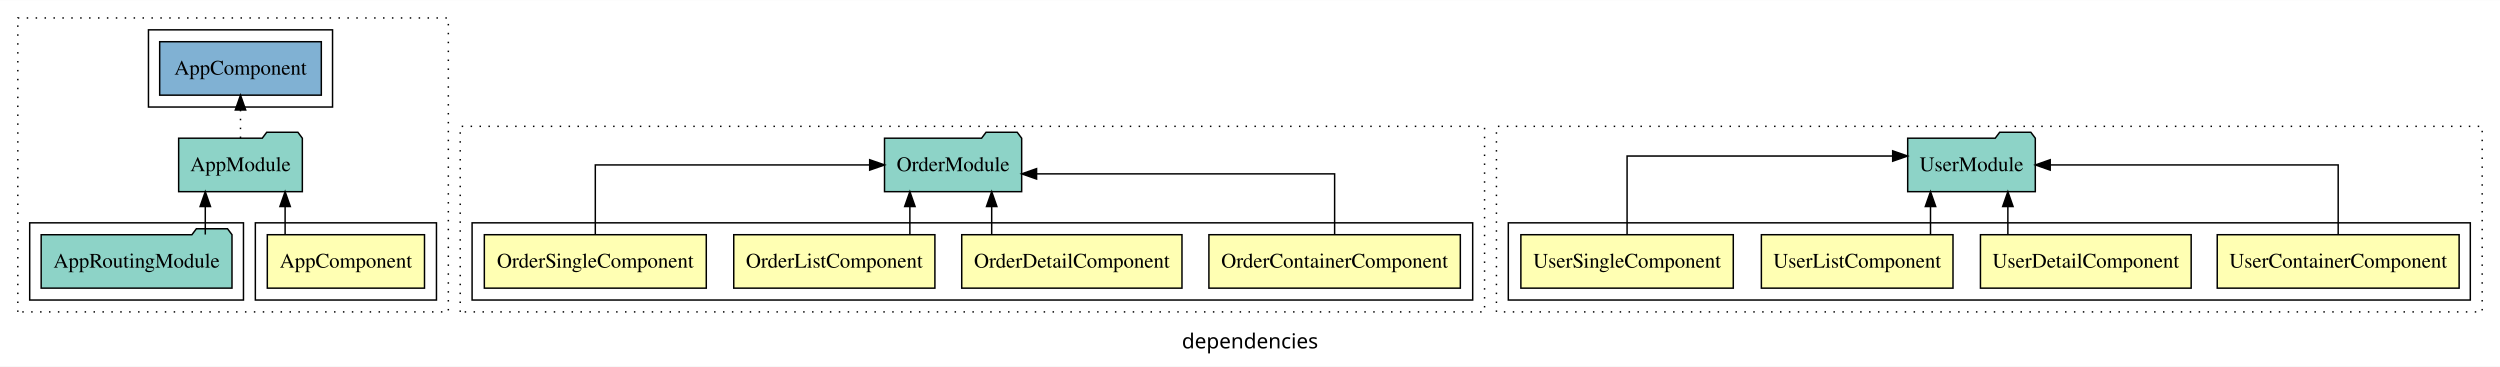
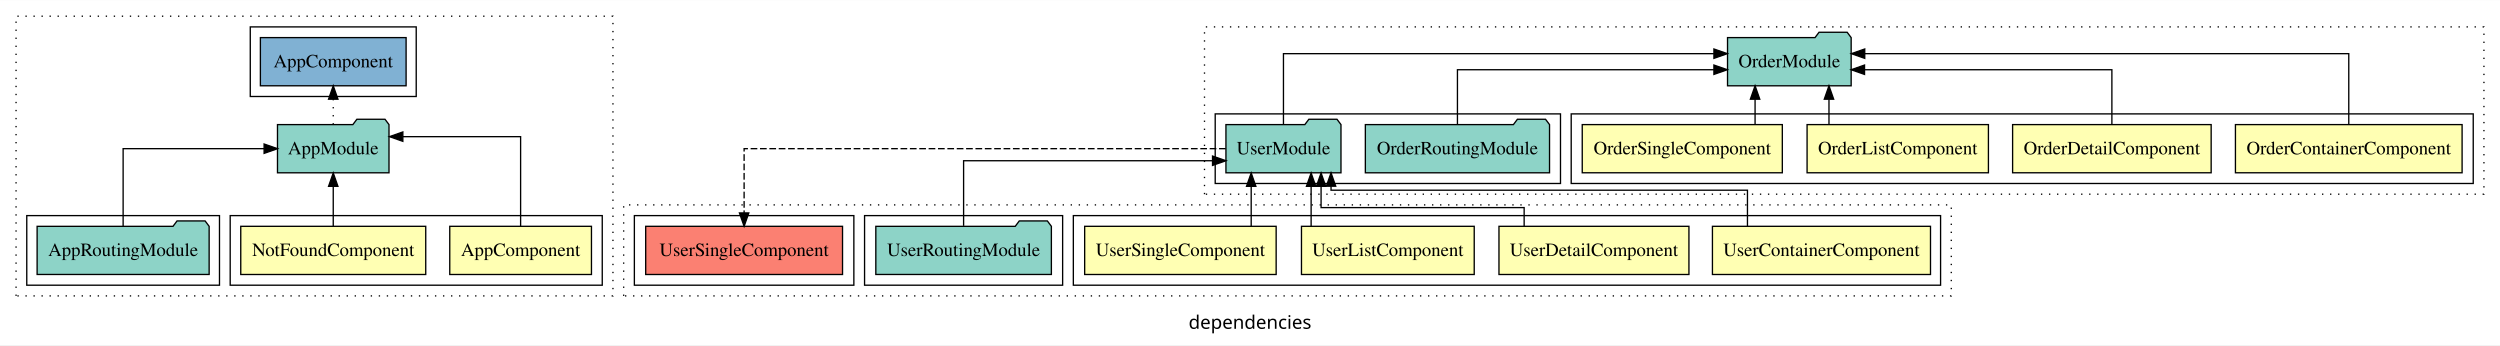
- <svg xmlns="http://www.w3.org/2000/svg" width="1684pt" height="247pt" viewBox="0.00 0.00 1684.00 246.80">
-   <g id="graph0" class="graph" transform="scale(1 1) rotate(0) translate(4 242.8)">
-     <polygon fill="white" stroke="transparent" points="-4,4 -4,-242.8 1680,-242.8 1680,4 -4,4" />
-     <text text-anchor="middle" x="838" y="-8.2" font-family="sans-serif" font-size="14.00">dependencies</text>
+ <svg xmlns="http://www.w3.org/2000/svg" width="1868pt" height="258pt" viewBox="0.00 0.00 1868.00 257.80">
+   <g id="graph0" class="graph" transform="scale(1 1) rotate(0) translate(4 253.8)">
+     <polygon fill="white" stroke="transparent" points="-4,4 -4,-253.8 1864,-253.8 1864,4 -4,4" />
+     <text text-anchor="middle" x="930" y="-8.2" font-family="sans-serif" font-size="14.00">dependencies</text>
    <g id="clust1" class="cluster">
-       <polygon fill="none" stroke="black" stroke-dasharray="1,5" points="8,-32.8 8,-230.8 298,-230.8 298,-32.8 8,-32.8" />
+       <polygon fill="none" stroke="black" stroke-dasharray="1,5" points="8,-32.8 8,-241.8 454,-241.8 454,-32.8 8,-32.8" />
    </g>
    <g id="clust2" class="cluster">
-       <polygon fill="none" stroke="black" points="168,-40.8 168,-92.8 290,-92.8 290,-40.8 168,-40.8" />
+       <polygon fill="none" stroke="black" points="168,-40.8 168,-92.8 446,-92.8 446,-40.8 168,-40.8" />
    </g>
-     <g id="clust4" class="cluster">
+     <g id="clust5" class="cluster">
      <polygon fill="none" stroke="black" points="16,-40.8 16,-92.8 160,-92.8 160,-40.8 16,-40.8" />
    </g>
-     <g id="clust6" class="cluster">
-       <polygon fill="none" stroke="black" points="96,-170.8 96,-222.8 220,-222.8 220,-170.8 96,-170.8" />
-     </g>
-     <g id="clust14" class="cluster">
-       <polygon fill="none" stroke="black" stroke-dasharray="1,5" points="306,-32.8 306,-157.8 996,-157.8 996,-32.8 306,-32.8" />
+     <g id="clust7" class="cluster">
+       <polygon fill="none" stroke="black" points="183,-181.8 183,-233.8 307,-233.8 307,-181.8 183,-181.8" />
    </g>
    <g id="clust15" class="cluster">
-       <polygon fill="none" stroke="black" points="314,-40.8 314,-92.8 988,-92.8 988,-40.8 314,-40.8" />
+       <polygon fill="none" stroke="black" stroke-dasharray="1,5" points="896,-108.8 896,-233.8 1852,-233.8 1852,-108.8 896,-108.8" />
    </g>
-     <g id="clust24" class="cluster">
-       <polygon fill="none" stroke="black" stroke-dasharray="1,5" points="1004,-32.8 1004,-157.8 1668,-157.8 1668,-32.8 1004,-32.8" />
+     <g id="clust16" class="cluster">
+       <polygon fill="none" stroke="black" points="1170,-116.8 1170,-168.8 1844,-168.8 1844,-116.8 1170,-116.8" />
    </g>
-     <g id="clust25" class="cluster">
-       <polygon fill="none" stroke="black" points="1012,-40.8 1012,-92.8 1660,-92.8 1660,-40.8 1012,-40.8" />
+     <g id="clust21" class="cluster">
+       <polygon fill="none" stroke="black" points="904,-116.8 904,-168.8 1162,-168.8 1162,-116.8 904,-116.8" />
+     </g>
+     <g id="clust31" class="cluster">
+       <polygon fill="none" stroke="black" stroke-dasharray="1,5" points="462,-32.8 462,-100.8 1454,-100.8 1454,-32.8 462,-32.8" />
+     </g>
+     <g id="clust32" class="cluster">
+       <polygon fill="none" stroke="black" points="798,-40.8 798,-92.8 1446,-92.8 1446,-40.8 798,-40.8" />
+     </g>
+     <g id="clust37" class="cluster">
+       <polygon fill="none" stroke="black" points="642,-40.8 642,-92.8 790,-92.8 790,-40.8 642,-40.8" />
+     </g>
+     <g id="clust38" class="cluster">
+       <polygon fill="none" stroke="black" points="470,-40.8 470,-92.8 634,-92.8 634,-40.8 470,-40.8" />
    </g>
    <g id="node1" class="node">
-       <polygon fill="#ffffb3" stroke="black" points="281.94,-84.8 176.06,-84.8 176.06,-48.8 281.94,-48.8 281.94,-84.8" />
-       <text text-anchor="middle" x="229" y="-62.6" font-family="Times,serif" font-size="14.00">AppComponent</text>
+       <polygon fill="#ffffb3" stroke="black" points="437.94,-84.8 332.06,-84.8 332.06,-48.8 437.94,-48.8 437.94,-84.8" />
+       <text text-anchor="middle" x="385" y="-62.6" font-family="Times,serif" font-size="14.00">AppComponent</text>
+     </g>
+     <g id="node3" class="node">
+       <polygon fill="#8dd3c7" stroke="black" points="286.66,-160.8 283.66,-164.8 262.66,-164.8 259.66,-160.8 203.34,-160.8 203.34,-124.8 286.66,-124.8 286.66,-160.8" />
+       <text text-anchor="middle" x="245" y="-138.6" font-family="Times,serif" font-size="14.00">AppModule</text>
+     </g>
+     <g id="edge1" class="edge">
+       <path fill="none" stroke="black" d="M385,-84.83C385,-109.78 385,-151.8 385,-151.8 385,-151.8 297,-151.8 297,-151.8" />
+       <polygon fill="black" stroke="black" points="297,-148.3 287,-151.8 297,-155.3 297,-148.3" />
    </g>
    <g id="node2" class="node">
-       <polygon fill="#8dd3c7" stroke="black" points="199.66,-149.8 196.66,-153.8 175.66,-153.8 172.66,-149.8 116.34,-149.8 116.34,-113.8 199.66,-113.8 199.66,-149.8" />
-       <text text-anchor="middle" x="158" y="-127.6" font-family="Times,serif" font-size="14.00">AppModule</text>
+       <polygon fill="#ffffb3" stroke="black" points="314.11,-84.8 175.89,-84.8 175.89,-48.8 314.11,-48.8 314.11,-84.8" />
+       <text text-anchor="middle" x="245" y="-62.6" font-family="Times,serif" font-size="14.00">NotFoundComponent</text>
    </g>
-     <g id="edge1" class="edge">
-       <path fill="none" stroke="black" d="M188.05,-84.91C188.05,-84.91 188.05,-103.79 188.05,-103.79" />
-       <polygon fill="black" stroke="black" points="184.55,-103.79 188.05,-113.79 191.55,-103.79 184.55,-103.79" />
+     <g id="edge2" class="edge">
+       <path fill="none" stroke="black" d="M245,-84.81C245,-84.81 245,-114.65 245,-114.65" />
+       <polygon fill="black" stroke="black" points="241.5,-114.65 245,-124.65 248.5,-114.65 241.5,-114.65" />
+     </g>
+     <g id="node5" class="node">
+       <polygon fill="#80b1d3" stroke="black" points="299.44,-225.8 190.56,-225.8 190.56,-189.8 299.44,-189.8 299.44,-225.8" />
+       <text text-anchor="middle" x="245" y="-203.6" font-family="Times,serif" font-size="14.00">AppComponent </text>
+     </g>
+     <g id="edge4" class="edge">
+       <path fill="none" stroke="black" stroke-dasharray="1,5" d="M245,-160.91C245,-160.91 245,-179.79 245,-179.79" />
+       <polygon fill="black" stroke="black" points="241.5,-179.79 245,-189.79 248.5,-179.79 241.5,-179.79" />
    </g>
    <g id="node4" class="node">
-       <polygon fill="#80b1d3" stroke="black" points="212.44,-214.8 103.56,-214.8 103.56,-178.8 212.44,-178.8 212.44,-214.8" />
-       <text text-anchor="middle" x="158" y="-192.6" font-family="Times,serif" font-size="14.00">AppComponent </text>
-     </g>
-     <g id="edge3" class="edge">
-       <path fill="none" stroke="black" stroke-dasharray="1,5" d="M158,-149.91C158,-149.91 158,-168.79 158,-168.79" />
-       <polygon fill="black" stroke="black" points="154.5,-168.79 158,-178.79 161.5,-168.79 154.5,-168.79" />
-     </g>
-     <g id="node3" class="node">
      <polygon fill="#8dd3c7" stroke="black" points="152.27,-84.8 149.27,-88.8 128.27,-88.8 125.27,-84.8 23.73,-84.8 23.73,-48.8 152.27,-48.8 152.27,-84.8" />
      <text text-anchor="middle" x="88" y="-62.6" font-family="Times,serif" font-size="14.00">AppRoutingModule</text>
    </g>
-     <g id="edge2" class="edge">
-       <path fill="none" stroke="black" d="M134.28,-84.91C134.28,-84.91 134.28,-103.79 134.28,-103.79" />
-       <polygon fill="black" stroke="black" points="130.78,-103.79 134.28,-113.79 137.78,-103.79 130.78,-103.79" />
+     <g id="edge3" class="edge">
+       <path fill="none" stroke="black" d="M88,-84.81C88,-107.29 88,-142.8 88,-142.8 88,-142.8 193.34,-142.8 193.34,-142.8" />
+       <polygon fill="black" stroke="black" points="193.34,-146.3 203.34,-142.8 193.34,-139.3 193.34,-146.3" />
    </g>
-     <g id="node5" class="node">
-       <polygon fill="#ffffb3" stroke="black" points="979.68,-84.8 810.32,-84.8 810.32,-48.8 979.68,-48.8 979.68,-84.8" />
-       <text text-anchor="middle" x="895" y="-62.6" font-family="Times,serif" font-size="14.00">OrderContainerComponent</text>
+     <g id="node6" class="node">
+       <polygon fill="#ffffb3" stroke="black" points="1835.68,-160.8 1666.32,-160.8 1666.32,-124.8 1835.68,-124.8 1835.68,-160.8" />
+       <text text-anchor="middle" x="1751" y="-138.6" font-family="Times,serif" font-size="14.00">OrderContainerComponent</text>
+     </g>
+     <g id="node10" class="node">
+       <polygon fill="#8dd3c7" stroke="black" points="1379.19,-225.8 1376.19,-229.8 1355.19,-229.8 1352.19,-225.8 1286.81,-225.8 1286.81,-189.8 1379.19,-189.8 1379.19,-225.8" />
+       <text text-anchor="middle" x="1333" y="-203.6" font-family="Times,serif" font-size="14.00">OrderModule</text>
+     </g>
+     <g id="edge5" class="edge">
+       <path fill="none" stroke="black" d="M1751,-161.08C1751,-182.12 1751,-213.8 1751,-213.8 1751,-213.8 1389.33,-213.8 1389.33,-213.8" />
+       <polygon fill="black" stroke="black" points="1389.33,-210.3 1379.33,-213.8 1389.33,-217.3 1389.33,-210.3" />
+     </g>
+     <g id="node7" class="node">
+       <polygon fill="#ffffb3" stroke="black" points="1648.18,-160.8 1499.82,-160.8 1499.82,-124.8 1648.18,-124.8 1648.18,-160.8" />
+       <text text-anchor="middle" x="1574" y="-138.6" font-family="Times,serif" font-size="14.00">OrderDetailComponent</text>
+     </g>
+     <g id="edge6" class="edge">
+       <path fill="none" stroke="black" d="M1574,-160.82C1574,-178.17 1574,-201.8 1574,-201.8 1574,-201.8 1389.18,-201.8 1389.18,-201.8" />
+       <polygon fill="black" stroke="black" points="1389.18,-198.3 1379.18,-201.8 1389.18,-205.3 1389.18,-198.3" />
+     </g>
+     <g id="node8" class="node">
+       <polygon fill="#ffffb3" stroke="black" points="1481.75,-160.8 1346.25,-160.8 1346.25,-124.8 1481.75,-124.8 1481.75,-160.8" />
+       <text text-anchor="middle" x="1414" y="-138.6" font-family="Times,serif" font-size="14.00">OrderListComponent</text>
+     </g>
+     <g id="edge7" class="edge">
+       <path fill="none" stroke="black" d="M1362.61,-160.91C1362.61,-160.91 1362.61,-179.79 1362.61,-179.79" />
+       <polygon fill="black" stroke="black" points="1359.11,-179.79 1362.61,-189.79 1366.11,-179.79 1359.11,-179.79" />
    </g>
    <g id="node9" class="node">
-       <polygon fill="#8dd3c7" stroke="black" points="684.19,-149.8 681.19,-153.8 660.19,-153.8 657.19,-149.8 591.81,-149.8 591.81,-113.8 684.19,-113.8 684.19,-149.8" />
-       <text text-anchor="middle" x="638" y="-127.6" font-family="Times,serif" font-size="14.00">OrderModule</text>
+       <polygon fill="#ffffb3" stroke="black" points="1327.75,-160.8 1178.25,-160.8 1178.25,-124.8 1327.75,-124.8 1327.75,-160.8" />
+       <text text-anchor="middle" x="1253" y="-138.6" font-family="Times,serif" font-size="14.00">OrderSingleComponent</text>
    </g>
-     <g id="edge4" class="edge">
-       <path fill="none" stroke="black" d="M895,-84.82C895,-102.17 895,-125.8 895,-125.8 895,-125.8 694.24,-125.8 694.24,-125.8" />
-       <polygon fill="black" stroke="black" points="694.24,-122.3 684.24,-125.8 694.24,-129.3 694.24,-122.3" />
+     <g id="edge8" class="edge">
+       <path fill="none" stroke="black" d="M1307.39,-160.91C1307.39,-160.91 1307.39,-179.79 1307.39,-179.79" />
+       <polygon fill="black" stroke="black" points="1303.89,-179.79 1307.39,-189.79 1310.89,-179.79 1303.89,-179.79" />
    </g>
-     <g id="node6" class="node">
-       <polygon fill="#ffffb3" stroke="black" points="792.18,-84.8 643.82,-84.8 643.82,-48.8 792.18,-48.8 792.18,-84.8" />
-       <text text-anchor="middle" x="718" y="-62.6" font-family="Times,serif" font-size="14.00">OrderDetailComponent</text>
+     <g id="node11" class="node">
+       <polygon fill="#8dd3c7" stroke="black" points="1153.81,-160.8 1150.81,-164.8 1129.81,-164.8 1126.81,-160.8 1016.19,-160.8 1016.19,-124.8 1153.81,-124.8 1153.81,-160.8" />
+       <text text-anchor="middle" x="1085" y="-138.6" font-family="Times,serif" font-size="14.00">OrderRoutingModule</text>
    </g>
-     <g id="edge5" class="edge">
-       <path fill="none" stroke="black" d="M664,-84.91C664,-84.91 664,-103.79 664,-103.79" />
-       <polygon fill="black" stroke="black" points="660.5,-103.79 664,-113.79 667.5,-103.79 660.5,-103.79" />
+     <g id="edge9" class="edge">
+       <path fill="none" stroke="black" d="M1085,-160.82C1085,-178.17 1085,-201.8 1085,-201.8 1085,-201.8 1276.64,-201.8 1276.64,-201.8" />
+       <polygon fill="black" stroke="black" points="1276.64,-205.3 1286.64,-201.8 1276.64,-198.3 1276.64,-205.3" />
    </g>
-     <g id="node7" class="node">
-       <polygon fill="#ffffb3" stroke="black" points="625.75,-84.8 490.25,-84.8 490.25,-48.8 625.75,-48.8 625.75,-84.8" />
-       <text text-anchor="middle" x="558" y="-62.6" font-family="Times,serif" font-size="14.00">OrderListComponent</text>
+     <g id="node12" class="node">
+       <polygon fill="#8dd3c7" stroke="black" points="997.98,-160.8 994.98,-164.8 973.98,-164.8 970.98,-160.8 912.02,-160.8 912.02,-124.8 997.98,-124.8 997.98,-160.8" />
+       <text text-anchor="middle" x="955" y="-138.6" font-family="Times,serif" font-size="14.00">UserModule</text>
    </g>
-     <g id="edge6" class="edge">
-       <path fill="none" stroke="black" d="M608.89,-84.91C608.89,-84.91 608.89,-103.79 608.89,-103.79" />
-       <polygon fill="black" stroke="black" points="605.39,-103.79 608.89,-113.79 612.39,-103.79 605.39,-103.79" />
+     <g id="edge10" class="edge">
+       <path fill="none" stroke="black" d="M955,-161.08C955,-182.12 955,-213.8 955,-213.8 955,-213.8 1276.65,-213.8 1276.65,-213.8" />
+       <polygon fill="black" stroke="black" points="1276.65,-217.3 1286.65,-213.8 1276.65,-210.3 1276.65,-217.3" />
    </g>
-     <g id="node8" class="node">
-       <polygon fill="#ffffb3" stroke="black" points="471.75,-84.8 322.25,-84.8 322.25,-48.8 471.75,-48.8 471.75,-84.8" />
-       <text text-anchor="middle" x="397" y="-62.6" font-family="Times,serif" font-size="14.00">OrderSingleComponent</text>
+     <g id="node18" class="node">
+       <polygon fill="#fb8072" stroke="black" points="625.54,-84.8 478.46,-84.8 478.46,-48.8 625.54,-48.8 625.54,-84.8" />
+       <text text-anchor="middle" x="552" y="-62.6" font-family="Times,serif" font-size="14.00">UserSingleComponent </text>
    </g>
-     <g id="edge7" class="edge">
-       <path fill="none" stroke="black" d="M397,-84.91C397,-104.14 397,-131.8 397,-131.8 397,-131.8 581.82,-131.8 581.82,-131.8" />
-       <polygon fill="black" stroke="black" points="581.82,-135.3 591.82,-131.8 581.82,-128.3 581.82,-135.3" />
+     <g id="edge16" class="edge">
+       <path fill="none" stroke="black" stroke-dasharray="5,2" d="M911.87,-142.8C807.91,-142.8 552,-142.8 552,-142.8 552,-142.8 552,-94.81 552,-94.81" />
+       <polygon fill="black" stroke="black" points="555.5,-94.81 552,-84.81 548.5,-94.81 555.5,-94.81" />
    </g>
-     <g id="node10" class="node">
-       <polygon fill="#ffffb3" stroke="black" points="1652.47,-84.8 1489.53,-84.8 1489.53,-48.8 1652.47,-48.8 1652.47,-84.8" />
-       <text text-anchor="middle" x="1571" y="-62.6" font-family="Times,serif" font-size="14.00">UserContainerComponent</text>
+     <g id="node13" class="node">
+       <polygon fill="#ffffb3" stroke="black" points="1438.47,-84.8 1275.53,-84.8 1275.53,-48.8 1438.47,-48.8 1438.47,-84.8" />
+       <text text-anchor="middle" x="1357" y="-62.6" font-family="Times,serif" font-size="14.00">UserContainerComponent</text>
+     </g>
+     <g id="edge11" class="edge">
+       <path fill="none" stroke="black" d="M1301.7,-84.84C1301.7,-97.36 1301.7,-111.8 1301.7,-111.8 1301.7,-111.8 990.55,-111.8 990.55,-111.8 990.55,-111.8 990.55,-114.77 990.55,-114.77" />
+       <polygon fill="black" stroke="black" points="987.05,-114.77 990.55,-124.77 994.05,-114.77 987.05,-114.77" />
    </g>
    <g id="node14" class="node">
-       <polygon fill="#8dd3c7" stroke="black" points="1366.98,-149.8 1363.98,-153.8 1342.98,-153.8 1339.98,-149.8 1281.02,-149.8 1281.02,-113.8 1366.98,-113.8 1366.98,-149.8" />
-       <text text-anchor="middle" x="1324" y="-127.6" font-family="Times,serif" font-size="14.00">UserModule</text>
+       <polygon fill="#ffffb3" stroke="black" points="1257.97,-84.8 1116.03,-84.8 1116.03,-48.8 1257.97,-48.8 1257.97,-84.8" />
+       <text text-anchor="middle" x="1187" y="-62.6" font-family="Times,serif" font-size="14.00">UserDetailComponent</text>
    </g>
-     <g id="edge8" class="edge">
-       <path fill="none" stroke="black" d="M1571,-84.91C1571,-104.14 1571,-131.8 1571,-131.8 1571,-131.8 1377.02,-131.8 1377.02,-131.8" />
-       <polygon fill="black" stroke="black" points="1377.02,-128.3 1367.02,-131.8 1377.02,-135.3 1377.02,-128.3" />
+     <g id="edge12" class="edge">
+       <path fill="none" stroke="black" d="M1134.84,-85.04C1134.84,-92.23 1134.84,-98.8 1134.84,-98.8 1134.84,-98.8 983.11,-98.8 983.11,-98.8 983.11,-98.8 983.11,-114.65 983.11,-114.65" />
+       <polygon fill="black" stroke="black" points="979.61,-114.65 983.11,-124.65 986.61,-114.65 979.61,-114.65" />
    </g>
-     <g id="node11" class="node">
-       <polygon fill="#ffffb3" stroke="black" points="1471.97,-84.8 1330.03,-84.8 1330.03,-48.8 1471.97,-48.8 1471.97,-84.8" />
-       <text text-anchor="middle" x="1401" y="-62.6" font-family="Times,serif" font-size="14.00">UserDetailComponent</text>
+     <g id="node15" class="node">
+       <polygon fill="#ffffb3" stroke="black" points="1097.54,-84.8 968.46,-84.8 968.46,-48.8 1097.54,-48.8 1097.54,-84.8" />
+       <text text-anchor="middle" x="1033" y="-62.6" font-family="Times,serif" font-size="14.00">UserListComponent</text>
    </g>
-     <g id="edge9" class="edge">
-       <path fill="none" stroke="black" d="M1348.5,-84.91C1348.5,-84.91 1348.5,-103.79 1348.5,-103.79" />
-       <polygon fill="black" stroke="black" points="1345,-103.79 1348.5,-113.79 1352,-103.79 1345,-103.79" />
+     <g id="edge13" class="edge">
+       <path fill="none" stroke="black" d="M975.67,-84.81C975.67,-84.81 975.67,-114.65 975.67,-114.65" />
+       <polygon fill="black" stroke="black" points="972.17,-114.65 975.67,-124.65 979.17,-114.65 972.17,-114.65" />
    </g>
-     <g id="node12" class="node">
-       <polygon fill="#ffffb3" stroke="black" points="1311.54,-84.8 1182.46,-84.8 1182.46,-48.8 1311.54,-48.8 1311.54,-84.8" />
-       <text text-anchor="middle" x="1247" y="-62.6" font-family="Times,serif" font-size="14.00">UserListComponent</text>
+     <g id="node16" class="node">
+       <polygon fill="#ffffb3" stroke="black" points="949.54,-84.8 806.46,-84.8 806.46,-48.8 949.54,-48.8 949.54,-84.8" />
+       <text text-anchor="middle" x="878" y="-62.6" font-family="Times,serif" font-size="14.00">UserSingleComponent</text>
    </g>
-     <g id="edge10" class="edge">
-       <path fill="none" stroke="black" d="M1296.39,-84.91C1296.39,-84.91 1296.39,-103.79 1296.39,-103.79" />
-       <polygon fill="black" stroke="black" points="1292.89,-103.79 1296.39,-113.79 1299.89,-103.79 1292.89,-103.79" />
+     <g id="edge14" class="edge">
+       <path fill="none" stroke="black" d="M930.89,-84.81C930.89,-84.81 930.89,-114.65 930.89,-114.65" />
+       <polygon fill="black" stroke="black" points="927.39,-114.65 930.89,-124.65 934.39,-114.65 927.39,-114.65" />
    </g>
-     <g id="node13" class="node">
-       <polygon fill="#ffffb3" stroke="black" points="1163.54,-84.8 1020.46,-84.8 1020.46,-48.8 1163.54,-48.8 1163.54,-84.8" />
-       <text text-anchor="middle" x="1092" y="-62.6" font-family="Times,serif" font-size="14.00">UserSingleComponent</text>
+     <g id="node17" class="node">
+       <polygon fill="#8dd3c7" stroke="black" points="781.59,-84.8 778.59,-88.8 757.59,-88.8 754.59,-84.8 650.41,-84.8 650.41,-48.8 781.59,-48.8 781.59,-84.8" />
+       <text text-anchor="middle" x="716" y="-62.6" font-family="Times,serif" font-size="14.00">UserRoutingModule</text>
    </g>
-     <g id="edge11" class="edge">
-       <path fill="none" stroke="black" d="M1092,-85.08C1092,-106.12 1092,-137.8 1092,-137.8 1092,-137.8 1270.91,-137.8 1270.91,-137.8" />
-       <polygon fill="black" stroke="black" points="1270.91,-141.3 1280.91,-137.8 1270.91,-134.3 1270.91,-141.3" />
+     <g id="edge15" class="edge">
+       <path fill="none" stroke="black" d="M716,-85.11C716,-104.95 716,-133.8 716,-133.8 716,-133.8 902,-133.8 902,-133.8" />
+       <polygon fill="black" stroke="black" points="902,-137.3 912,-133.8 902,-130.3 902,-137.3" />
    </g>
  </g>
</svg>
